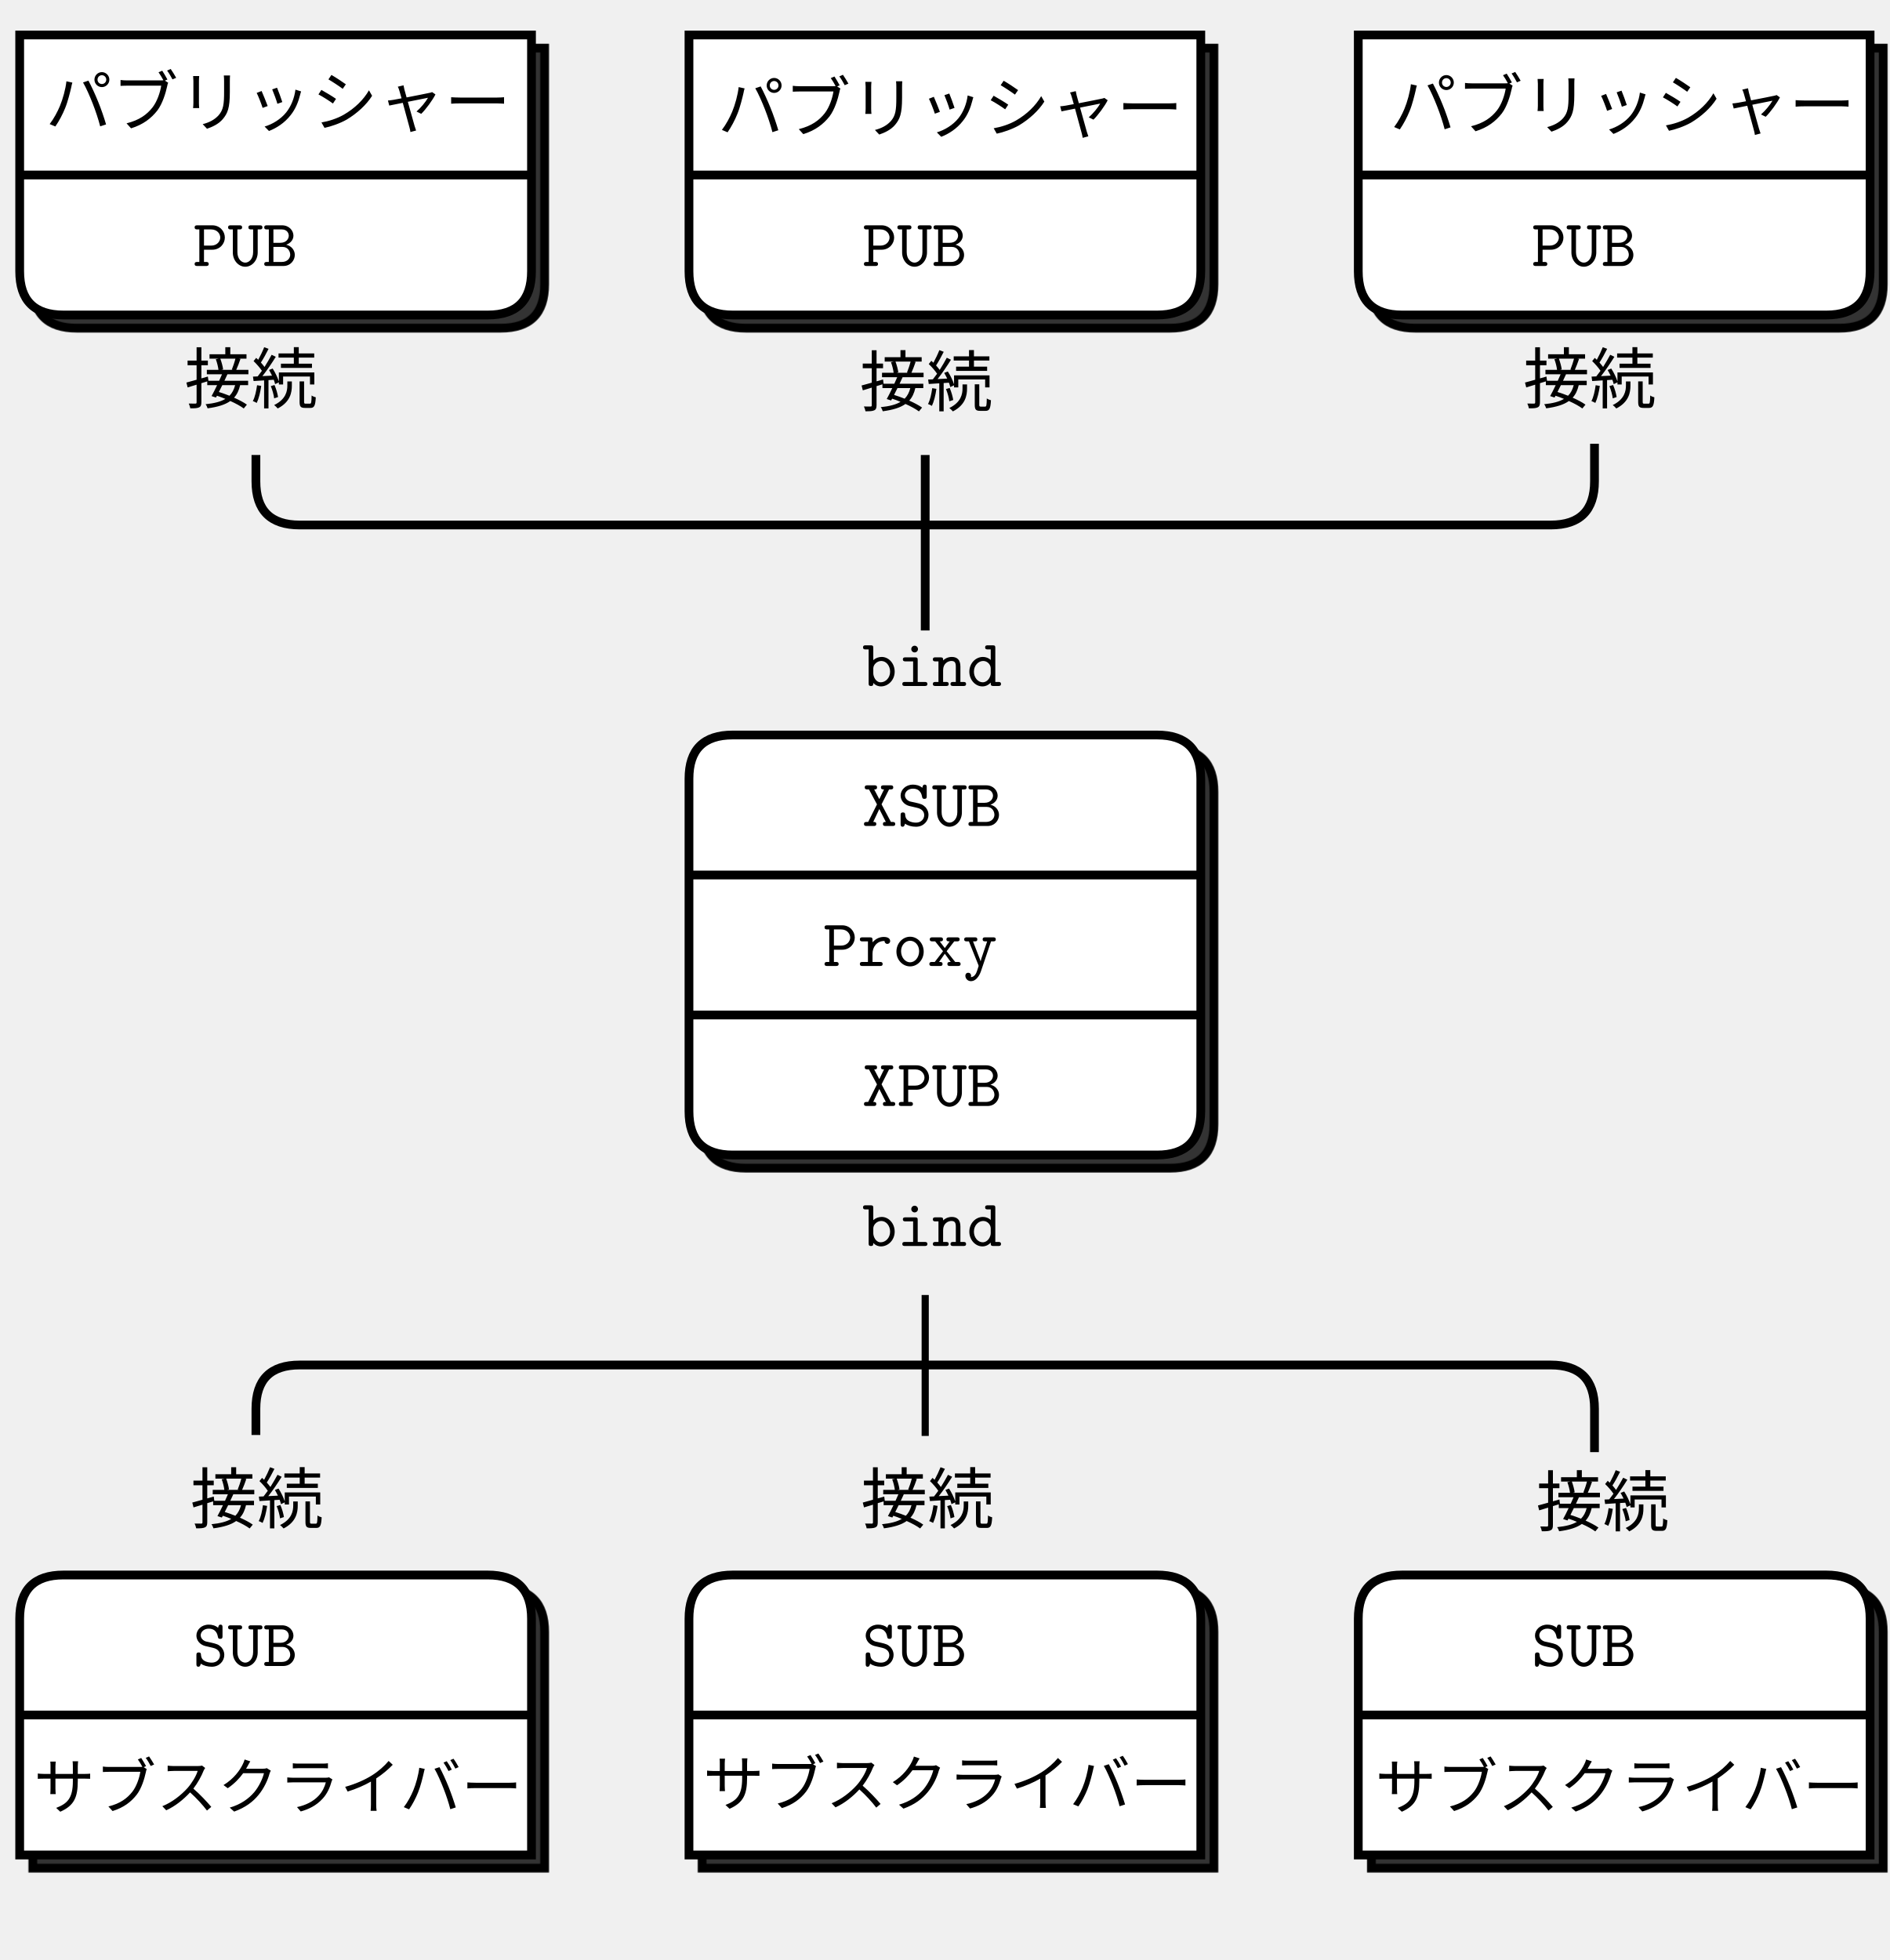
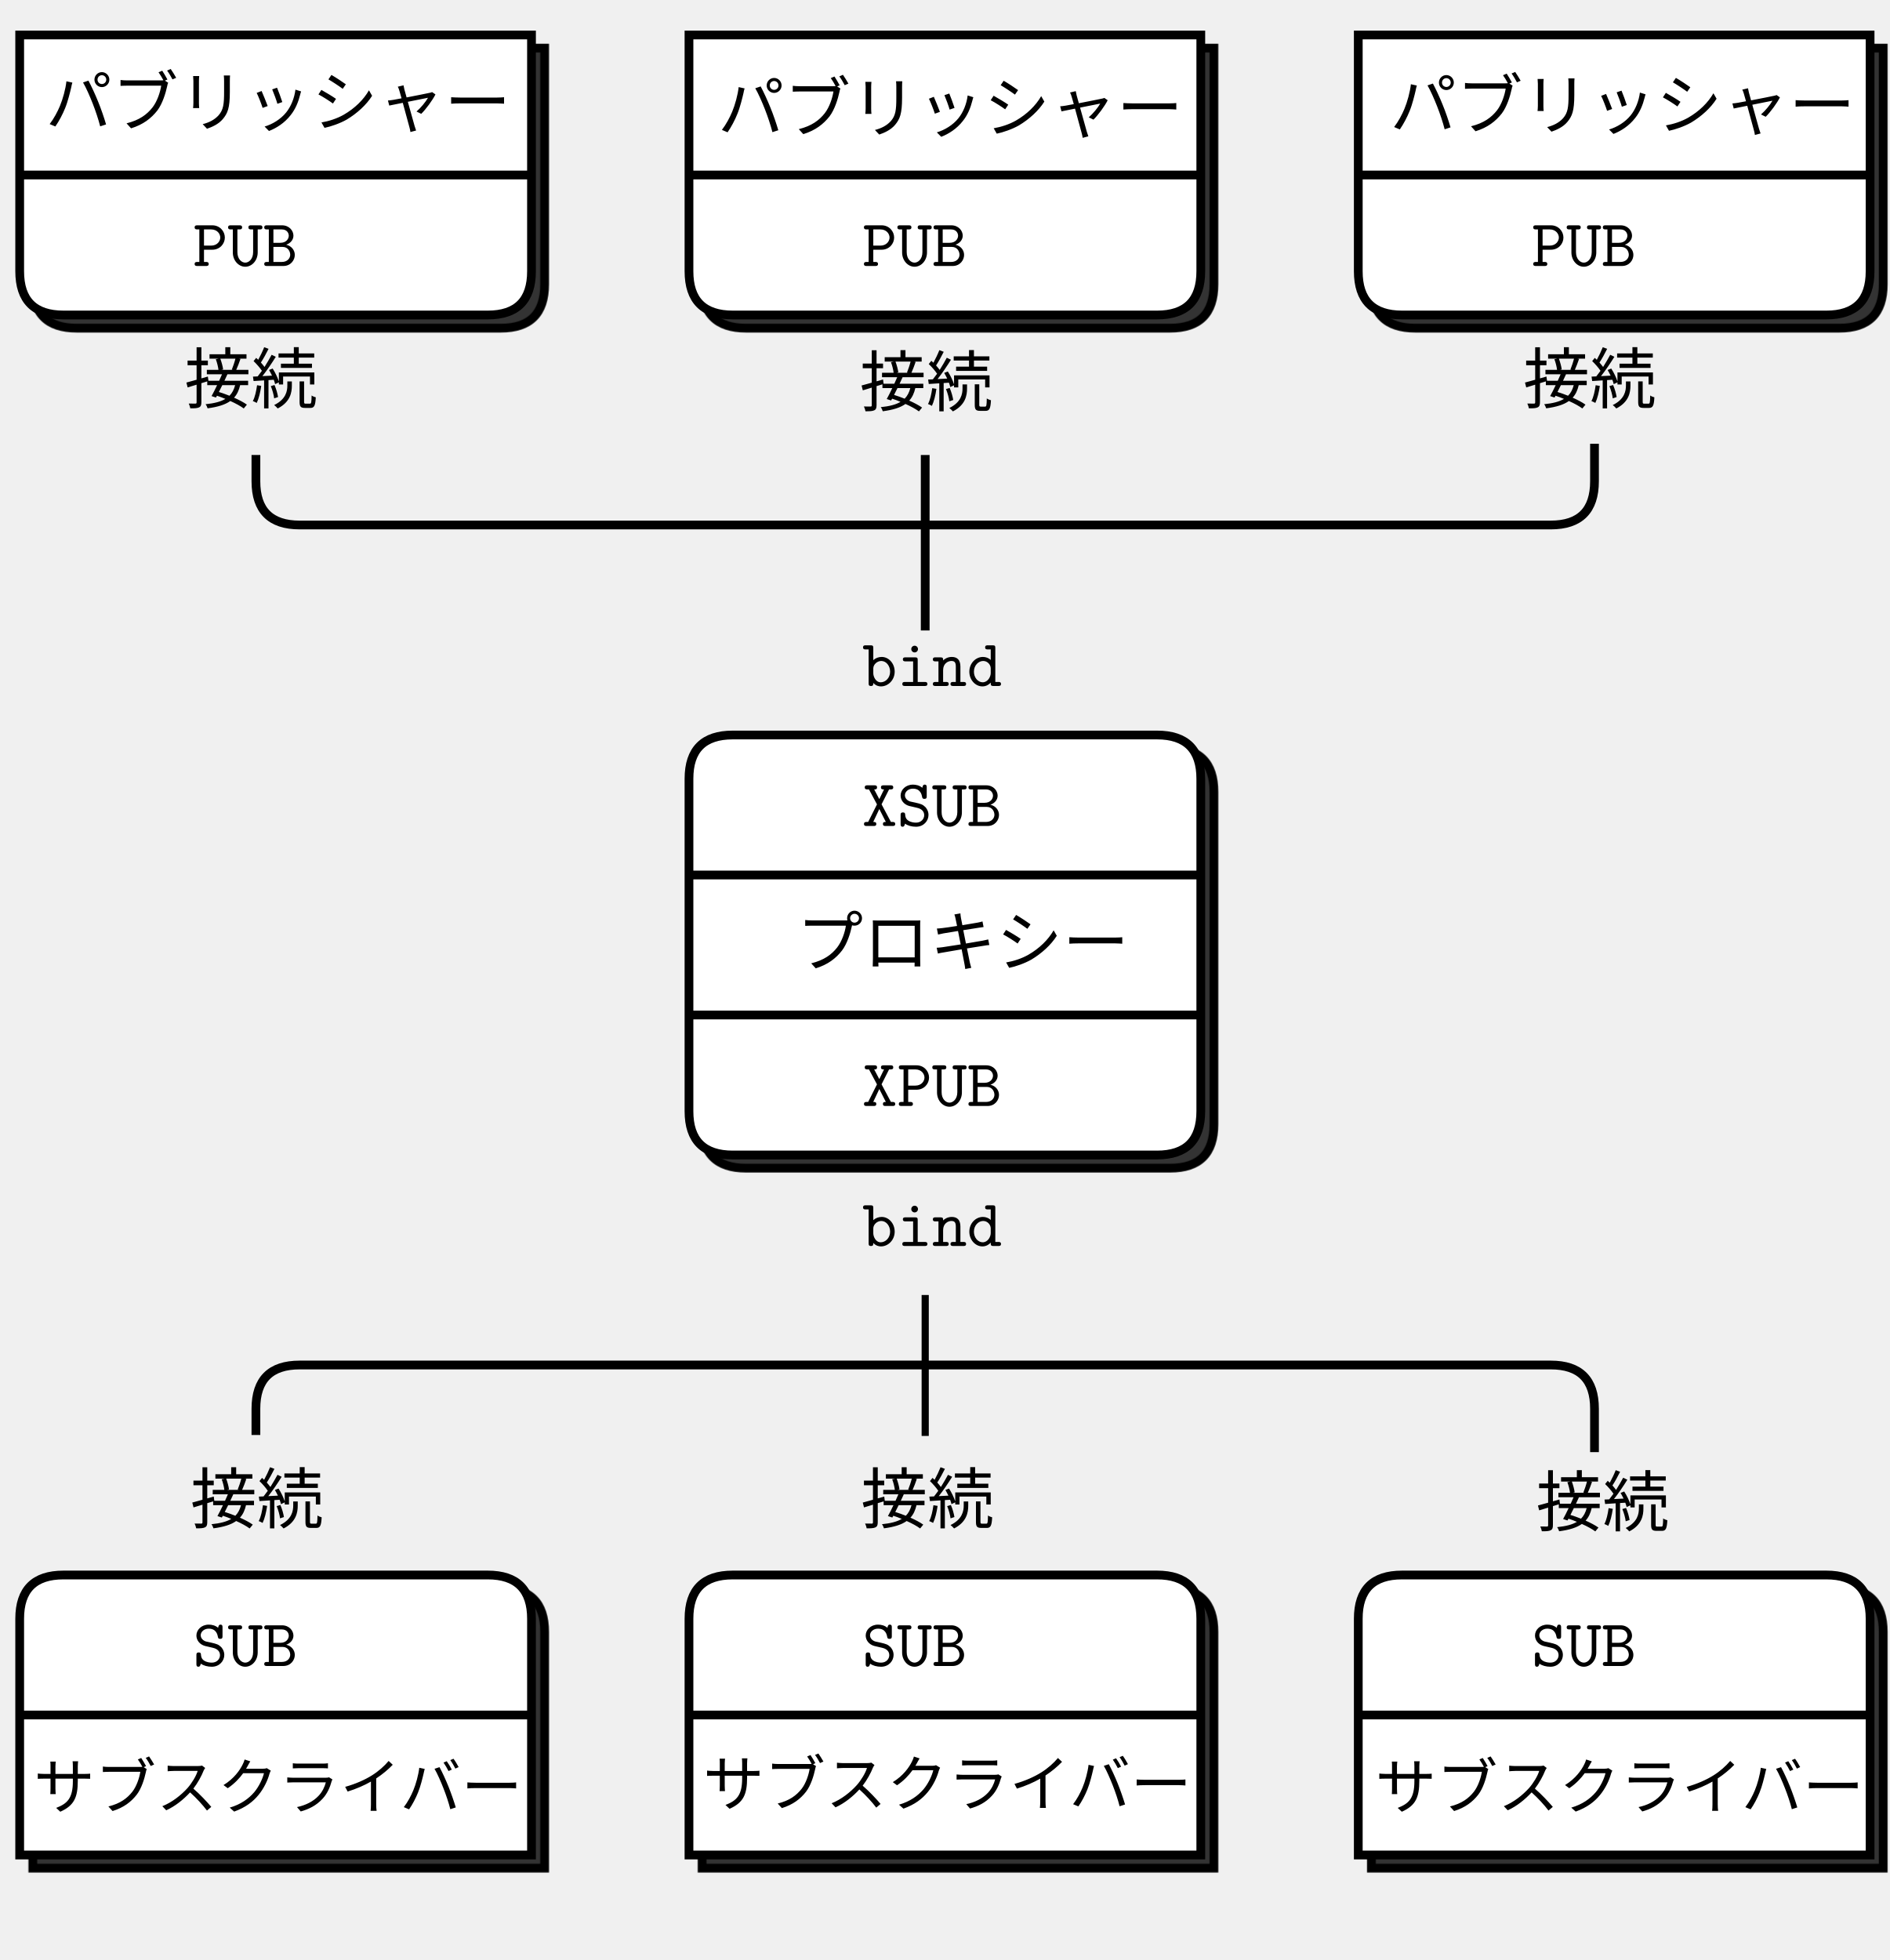
<svg xmlns="http://www.w3.org/2000/svg" version="1.1" width="432" height="448" id="svg2">
  <defs id="defs4">
    <filter width="1.5" height="1.5" color-interpolation-filters="sRGB" id="dsFilter">
-       <feOffset id="feOffset7" dy="3" dx="3" in="SourceGraphic" result="offOut" />
-       <feColorMatrix id="feColorMatrix9" values="0.2 0 0 0 0 0 0.2 0 0 0 0 0 0.2 0 0 0 0 0 1 0" type="matrix" in="offOut" result="matrixOut" />
+       <feOffset result="offOut" in="SourceGraphic" dx="3" dy="3" id="feOffset7" />
+       <feColorMatrix result="matrixOut" in="offOut" type="matrix" values="0.2 0 0 0 0 0 0.2 0 0 0 0 0 0.2 0 0 0 0 0 1 0" id="feColorMatrix9" />
      <feBlend in2="matrixOut" mode="normal" in="SourceGraphic" id="feBlend11" />
    </filter>
    <marker markerUnits="strokeWidth" refX="5" refY="5" markerWidth="8" markerHeight="7" orient="auto" viewBox="0 0 10 10" id="iPointer">
      <path d="M 10,0 10,10 0,5 z" id="path14" />
    </marker>
    <marker markerUnits="strokeWidth" refX="5" refY="5" markerWidth="8" markerHeight="7" orient="auto" viewBox="0 0 10 10" id="Pointer">
      <path d="M 0,0 10,5 0,10 z" id="path17" />
    </marker>
  </defs>
  <g id="boxes" style="fill:none;stroke:#000000;stroke-width:2">
    <g id="group0">
      <path d="m 4.5,8 117,0 0,54 q 0,10 -10,10 l -97,0 q -10,0 -10,-10 z" id="path0" style="fill:#ffffff;filter:url(#dsFilter)" />
      <text x="10.388" y="28.8" id="text0" style="font-size:15.2px;fill:#000000;stroke:none;font-family:'LMMono10, monospace'">パブリッシャー</text>
      <text x="44.1" y="60.8" id="text23" style="font-size:15.2px;fill:#000000;stroke:none;font-family:'LMMono10, monospace'">PUB</text>
    </g>
    <g id="group2">
      <path d="m 157.5,8 117,0 0,54 q 0,10 -10,10 l -97,0 q -10,0 -10,-10 z" id="path2" style="fill:#ffffff;filter:url(#dsFilter)" />
      <text x="164.06" y="30.129" id="text2" style="font-size:15.2px;fill:#000000;stroke:none;font-family:'LMMono10, monospace'">パブリッシャー</text>
      <text x="197.1" y="60.8" id="text28" style="font-size:15.2px;fill:#000000;stroke:none;font-family:'LMMono10, monospace'">PUB</text>
    </g>
    <g id="group4">
      <path d="m 310.5,8 117,0 0,54 q 0,10 -10,10 l -97,0 q -10,0 -10,-10 z" id="path4" style="fill:#ffffff;filter:url(#dsFilter)" />
      <text x="317.731" y="29.471" id="text4" style="font-size:15.2px;fill:#000000;stroke:none;font-family:'LMMono10, monospace'">パブリッシャー</text>
      <text x="350.1" y="60.8" id="text33" style="font-size:15.2px;fill:#000000;stroke:none;font-family:'LMMono10, monospace'">PUB</text>
    </g>
    <g id="group21">
      <path d="m 157.5,178 q 0,-10 10,-10 l 97,0 q 10,0 10,10 l 0,76 q 0,10 -10,10 l -97,0 q -10,0 -10,-10 z" id="path21" style="fill:#ffffff;filter:url(#dsFilter)" />
      <text x="197.1" y="188.8" id="text21" style="font-size:15.2px;fill:#000000;stroke:none;font-family:'LMMono10, monospace'">XSUB</text>
-       <text x="188.1" y="220.8" id="text38" style="font-size:15.2px;fill:#000000;stroke:none;font-family:'LMMono10, monospace'">Proxy</text>
+       <text x="182.1" y="220.8" id="text38" style="font-size:15.2px;fill:#000000;stroke:none;font-family:'LMMono10, monospace'">プロキシー</text>
      <text x="197.1" y="252.8" id="text40" style="font-size:15.2px;fill:#000000;stroke:none;font-family:'LMMono10, monospace'">XPUB</text>
    </g>
    <g id="group32">
      <path d="m 4.5,370 q 0,-10 10,-10 l 97,0 q 10,0 10,10 l 0,54 -117,0 z" id="path32" style="fill:#ffffff;filter:url(#dsFilter)" />
      <text x="44.1" y="380.8" id="text32" style="font-size:15.2px;fill:#000000;stroke:none;font-family:'LMMono10, monospace'">SUB</text>
      <text x="7.704" y="413.471" id="text45" style="font-size:14px;fill:#000000;stroke:none;font-family:'LMMono10, monospace'">サブスクライバー</text>
    </g>
    <g id="group34">
      <path d="m 157.5,370 q 0,-10 10,-10 l 97,0 q 10,0 10,10 l 0,54 -117,0 z" id="path34" style="fill:#ffffff;filter:url(#dsFilter)" />
      <text x="197.1" y="380.8" id="text34" style="font-size:15.2px;fill:#000000;stroke:none;font-family:'LMMono10, monospace'">SUB</text>
      <text x="160.704" y="412.8" id="text50" style="font-size:14px;fill:#000000;stroke:none;font-family:'LMMono10, monospace'">サブスクライバー</text>
    </g>
    <g id="group36">
      <path d="m 310.5,370 q 0,-10 10,-10 l 97,0 q 10,0 10,10 l 0,54 -117,0 z" id="path36" style="fill:#ffffff;filter:url(#dsFilter)" />
      <text x="350.1" y="380.8" id="text36" style="font-size:15.2px;fill:#000000;stroke:none;font-family:'LMMono10, monospace'">SUB</text>
      <text x="314.375" y="413.471" id="text55" style="font-size:14px;fill:#000000;stroke:none;font-family:'LMMono10, monospace'">サブスクライバー</text>
    </g>
  </g>
  <g id="lines" style="fill:none;stroke:#000000;stroke-width:2">
    <g id="group52">
      <path d="m 4.5,40 117,0" id="path52" />
    </g>
    <g id="group75">
      <path d="m 4.5,392 117,0" id="path75" />
    </g>
    <g id="group226">
      <path d="m 58.5,104 0,6 c 0,6.667 3.333,10 10,10 l 143,0 143,0 c 6.667,0 10,-3.333 10,-10 l 0,-8.577" id="path226" />
    </g>
    <g id="group240">
      <path d="m 58.5,328 0,-6 c 0,-6.667 3.333,-10 10,-10 l 143,0 143,0 c 6.667,0 10,3.333 10,10 l 0,9.919" id="path240" />
    </g>
    <g id="group530">
      <path d="m 157.5,40 117,0" id="path530" />
    </g>
    <g id="group541">
      <path d="m 157.5,200 117,0" id="path541" />
    </g>
    <g id="group544">
      <path d="m 157.5,232 117,0" id="path544" />
    </g>
    <g id="group555">
      <path d="m 157.5,392 117,0" id="path555" />
    </g>
    <g transform="matrix(1,0,0,0.8355677,0,17.10096)" id="group706">
      <path d="m 211.5,104 0,16 0,32" id="path706" />
    </g>
    <g id="group718">
      <path d="m 211.5,296 0,10.738 0,21.476" id="path718" style="stroke-width:1.638" />
    </g>
    <g id="group1010">
      <path d="m 310.5,40 117,0" id="path1010" />
    </g>
    <g id="group1033">
      <path d="m 310.5,392 117,0" id="path1033" />
    </g>
  </g>
  <g id="text" style="font-size:15.2px;fill:#000000;font-family:'LMMono10, monospace'">
    <text x="42.208" y="92.129" id="text6" style="fill:#000000">接続</text>
    <text x="196.55" y="92.8" id="text7" style="fill:#000000">接続</text>
    <text x="348.208" y="92.129" id="text8" style="fill:#000000">接続</text>
    <text x="197.1" y="156.8" id="text9" style="fill:#000000">bind</text>
    <text x="197.1" y="284.8" id="text13" style="fill:#000000">bind</text>
    <text x="43.55" y="348.129" id="text14" style="fill:#000000">接続</text>
    <text x="196.825" y="348.129" id="text15" style="fill:#000000">接続</text>
    <text x="351.167" y="348.8" id="text16" style="fill:#000000">接続</text>
  </g>
</svg>
